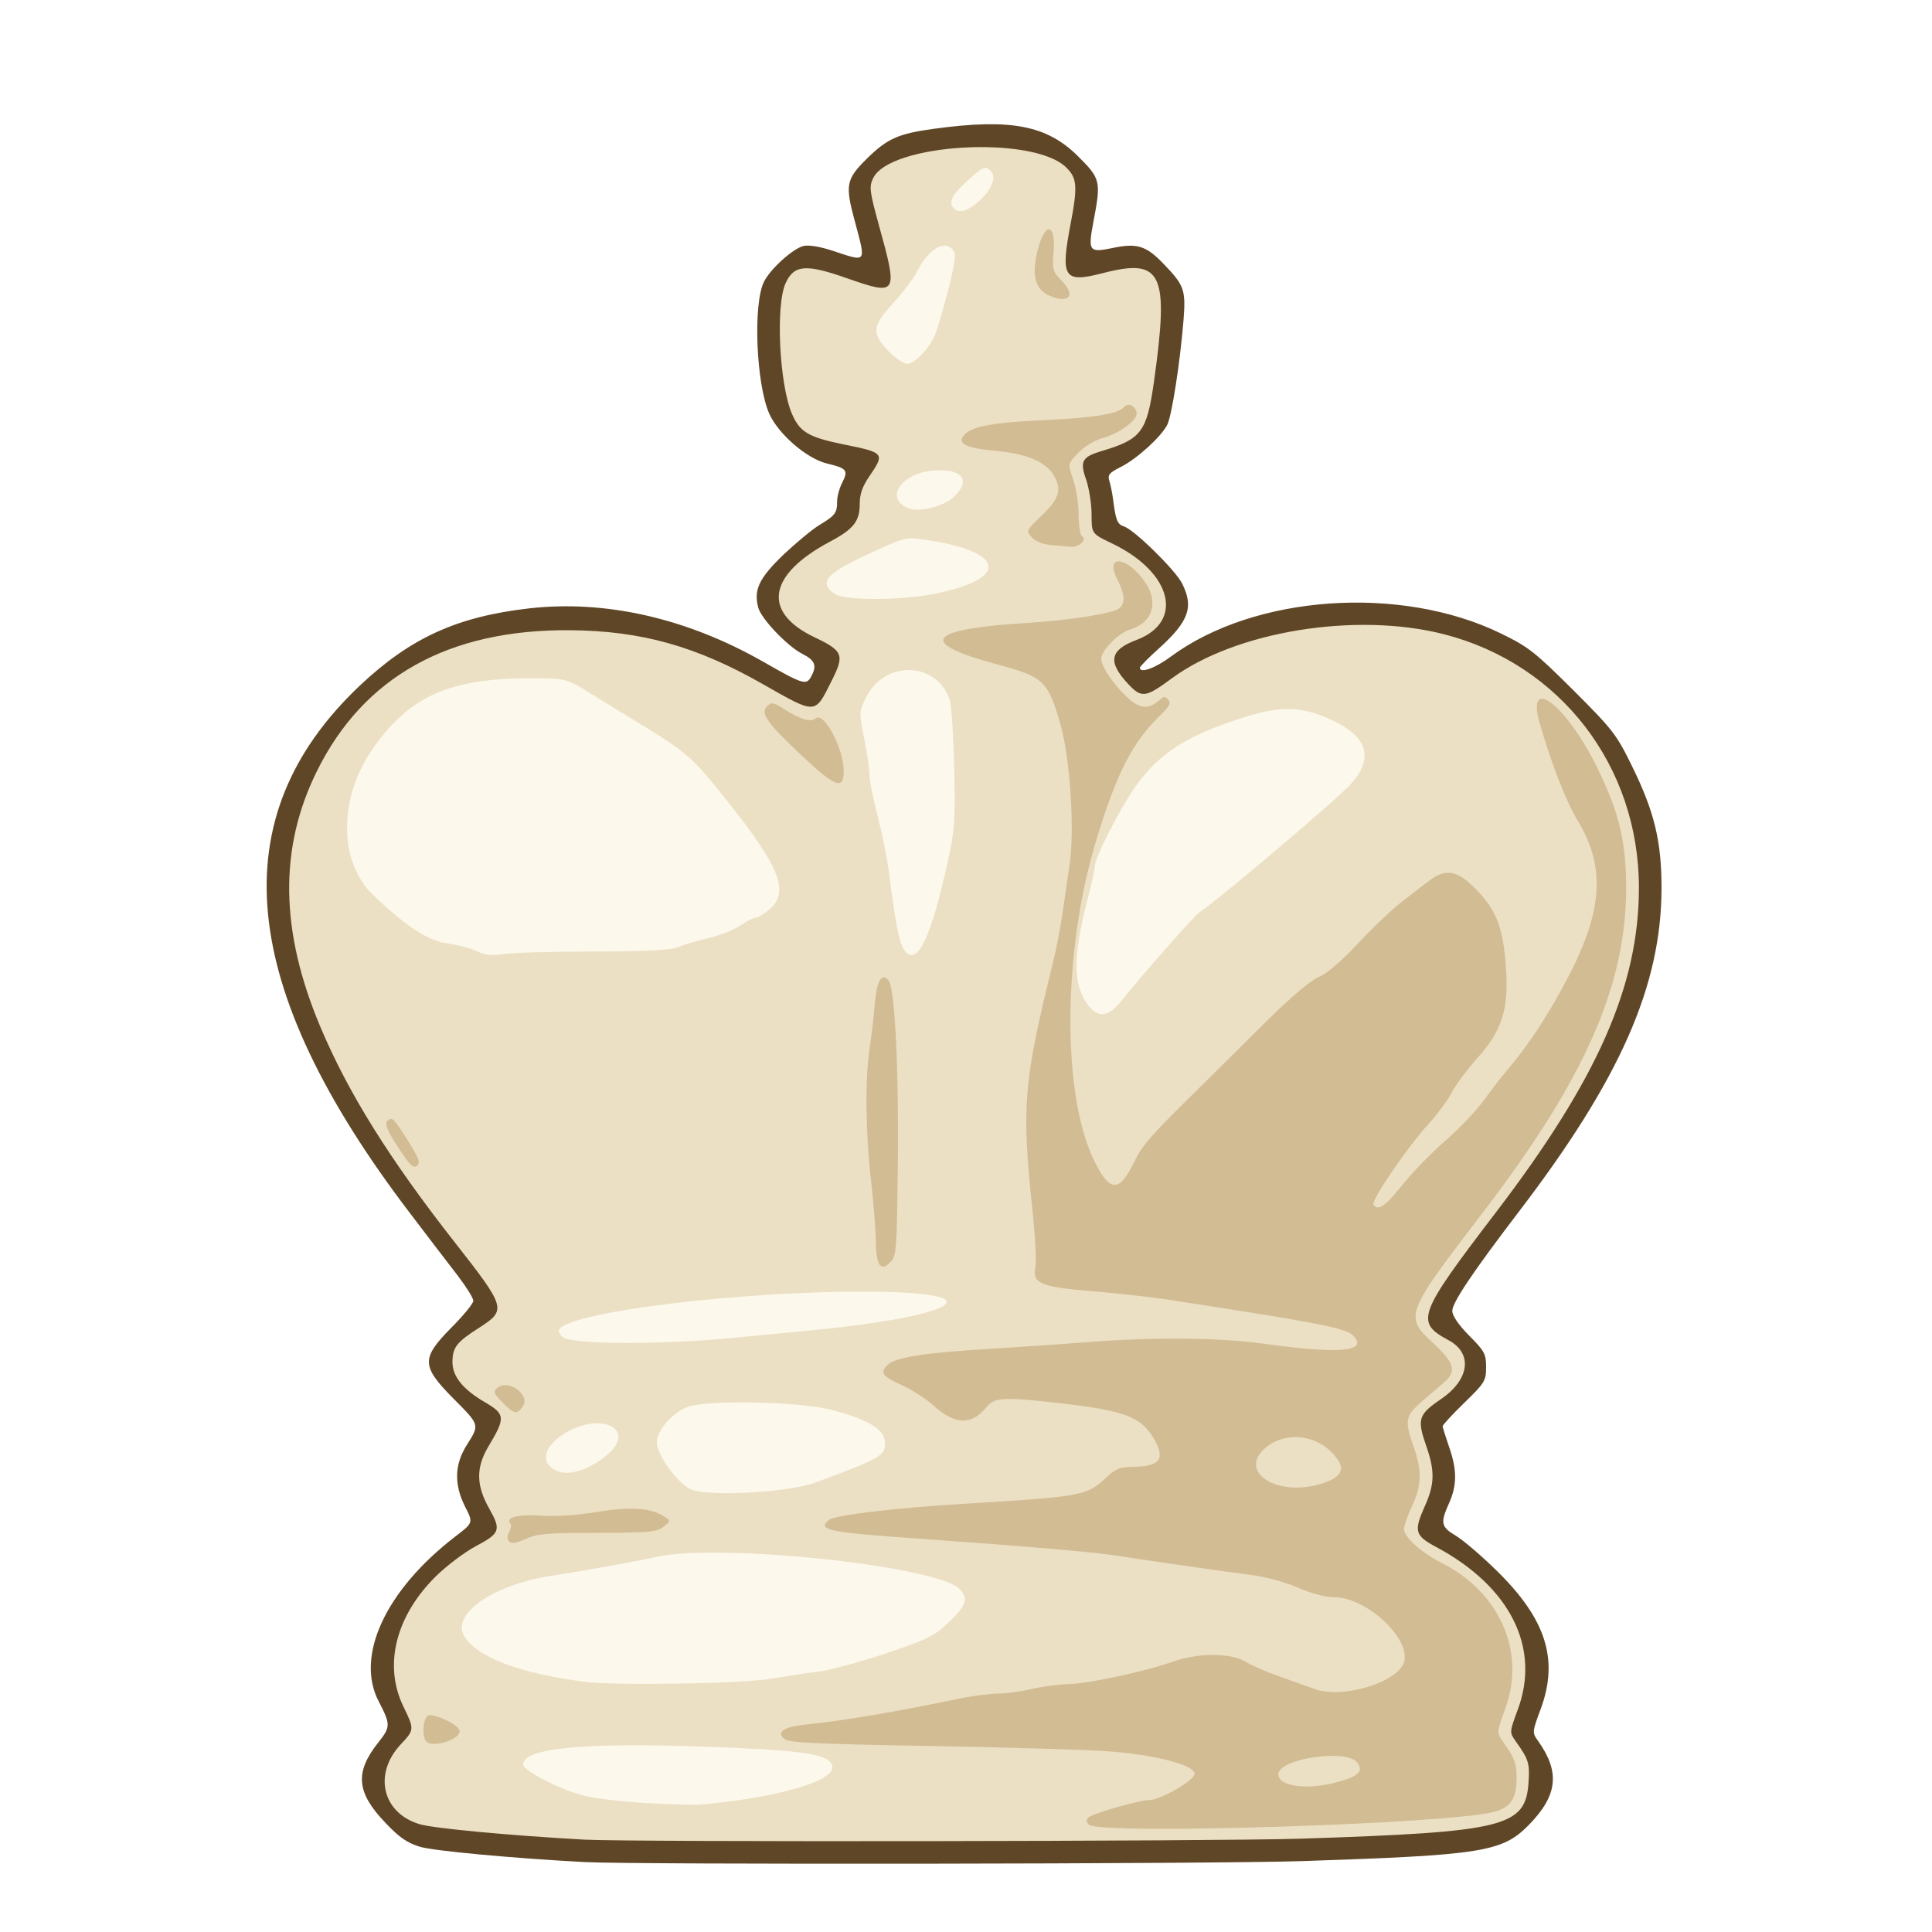
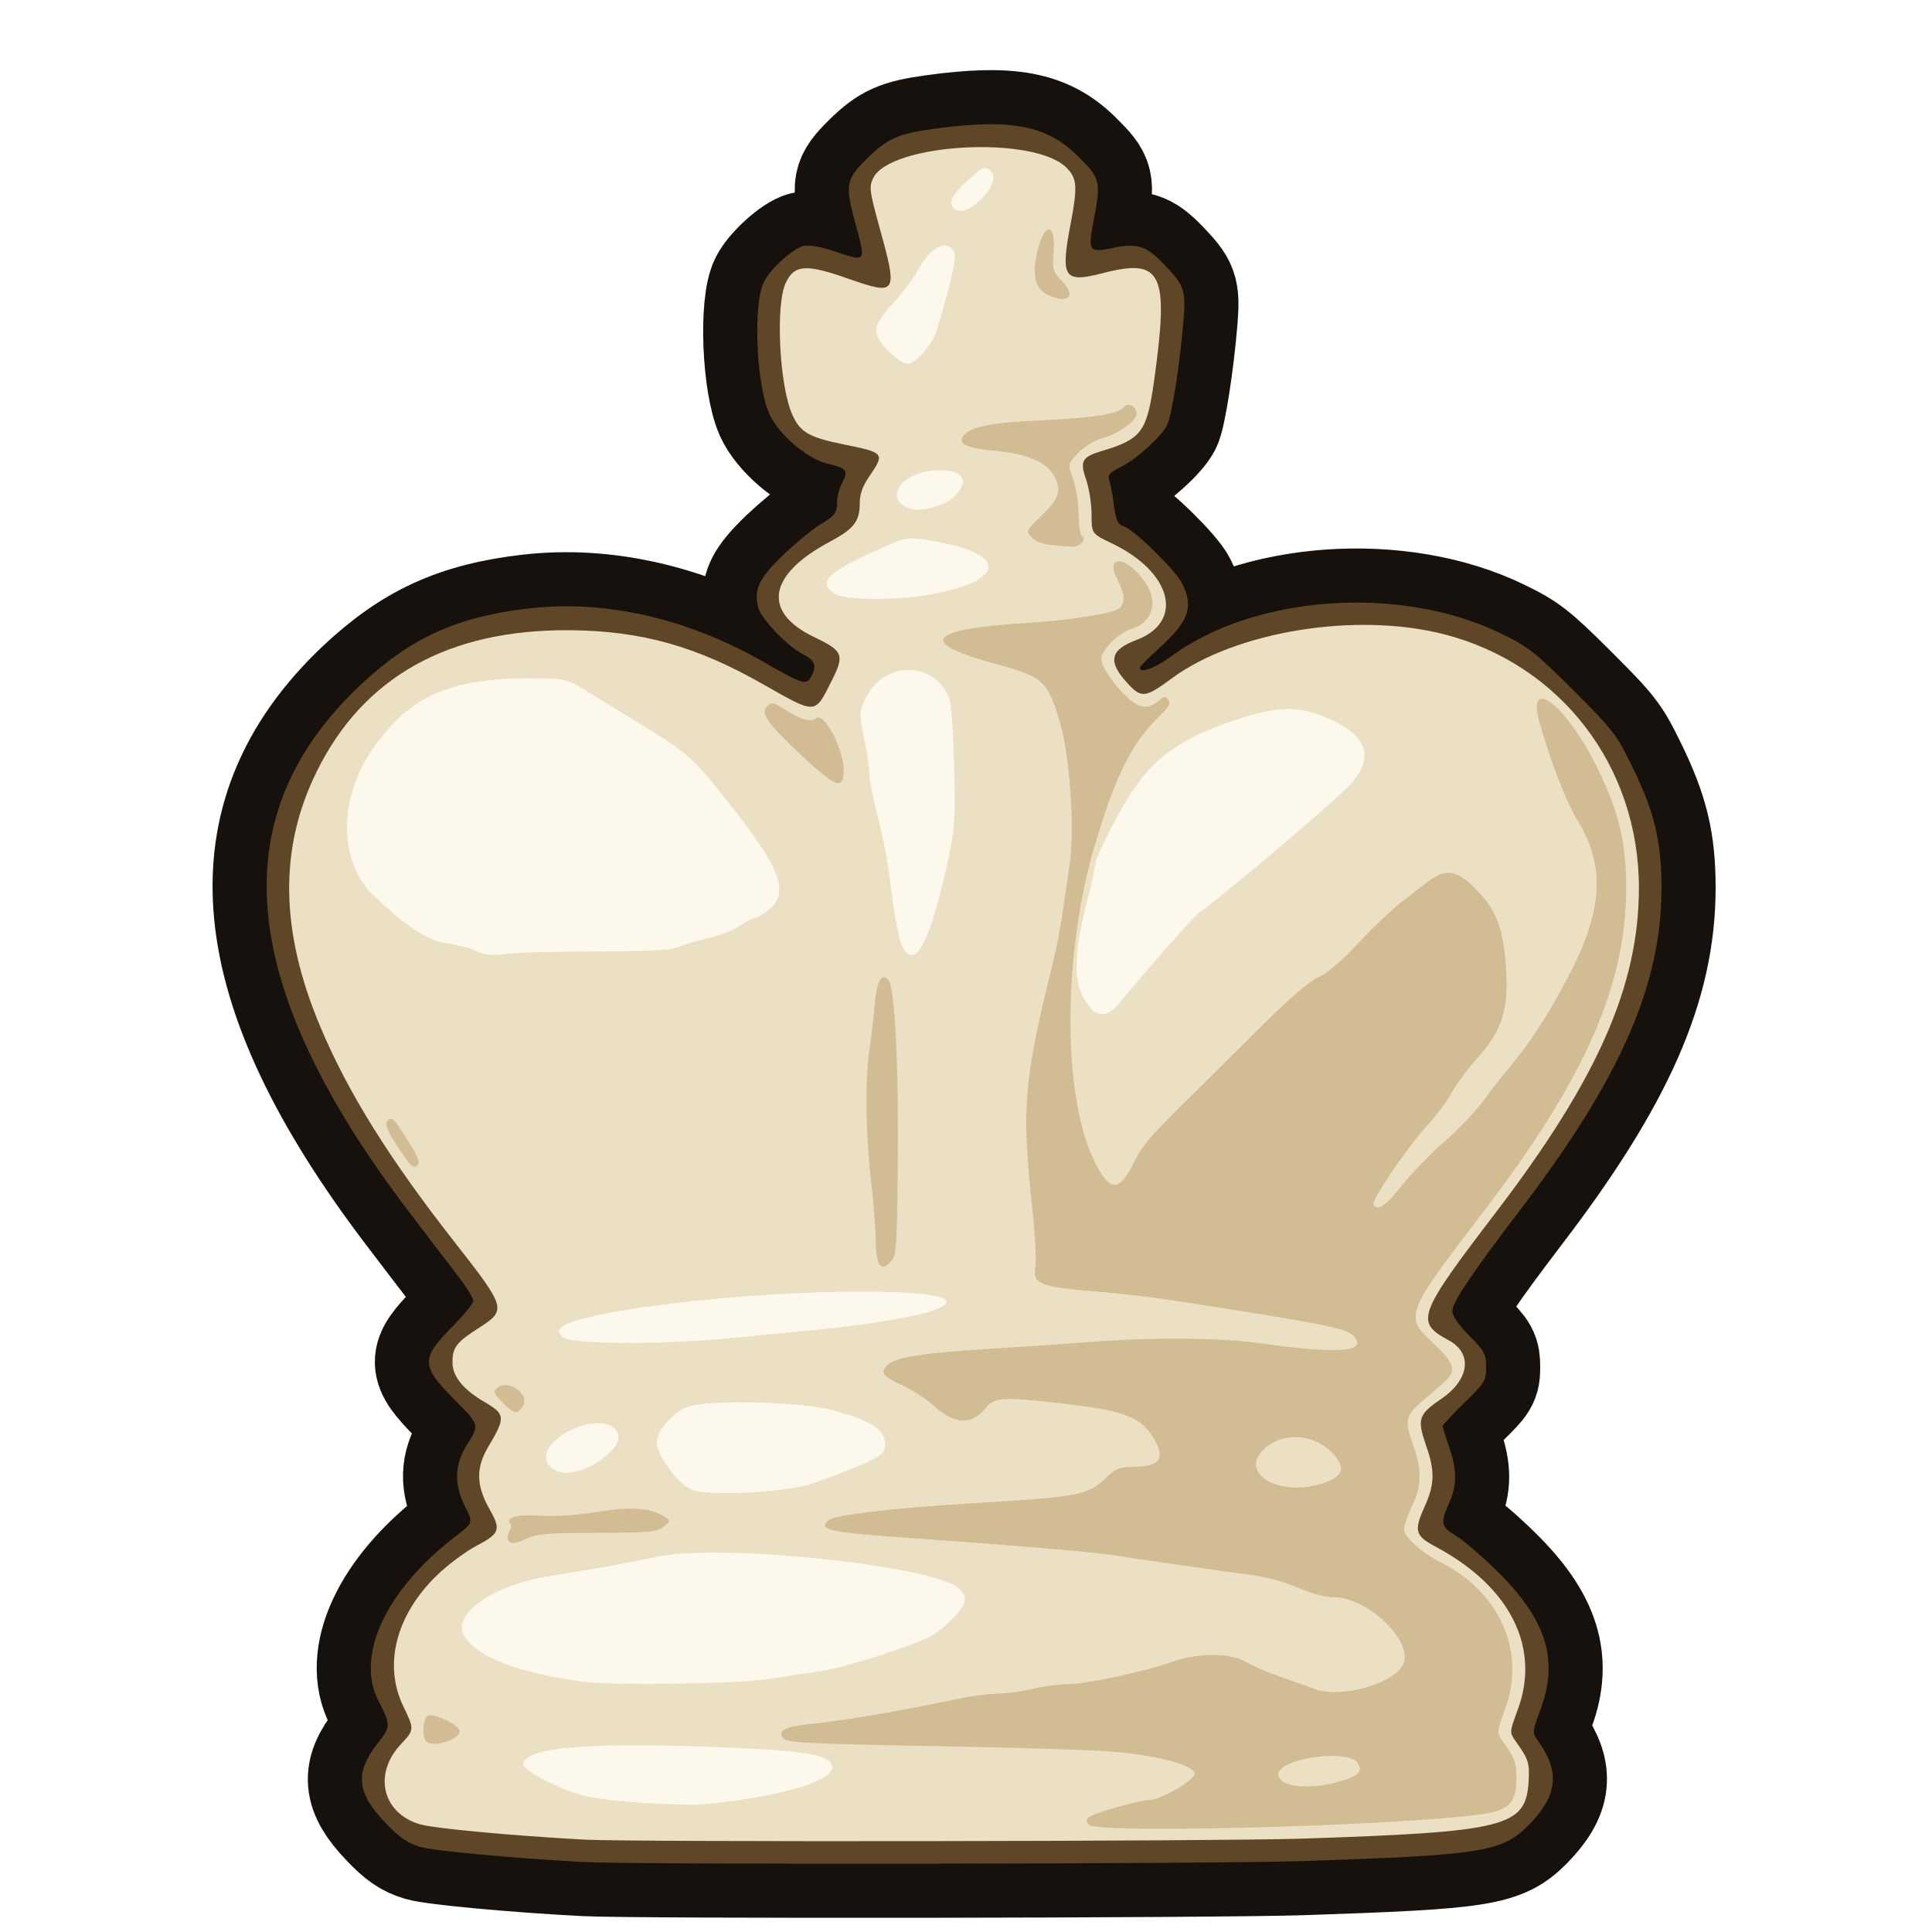
<svg xmlns="http://www.w3.org/2000/svg" viewBox="0 0 100 100">
+   <path fill="#16110d" stroke="#16110d" stroke-width="5.6" stroke-linejoin="round" d="M30.25 96.38C26.49 96.18 22.45 95.80 21.74 95.59C21.08 95.39 20.67 95.11 19.96 94.36C18.44 92.78 18.35 91.73 19.59 90.18C20.22 89.38 20.22 89.26 19.61 88.08C18.37 85.73 19.95 82.32 23.54 79.55C24.50 78.82 24.50 78.82 24.08 78.00C23.49 76.83 23.52 75.80 24.17 74.78C24.83 73.73 24.84 73.77 23.46 72.38C21.80 70.70 21.79 70.31 23.38 68.70C24.00 68.08 24.50 67.46 24.50 67.33C24.50 67.19 24.14 66.62 23.71 66.05C23.27 65.49 22.15 64.01 21.21 62.78C12.27 51.04 11.44 42.29 18.62 35.49C21.24 33.02 23.64 31.92 27.38 31.49C31.35 31.04 35.56 32.00 39.52 34.26C41.58 35.44 41.74 35.48 41.99 35.01C42.29 34.45 42.19 34.18 41.54 33.85C40.75 33.45 39.38 32.01 39.24 31.43C39.01 30.51 39.29 29.93 40.54 28.72C41.21 28.09 42.05 27.39 42.42 27.17C43.23 26.68 43.33 26.55 43.33 25.95C43.33 25.69 43.45 25.26 43.59 24.99C43.92 24.34 43.84 24.24 42.80 23.99C41.76 23.74 40.29 22.47 39.82 21.42C39.13 19.87 38.97 15.69 39.55 14.57C39.89 13.90 41.04 12.87 41.59 12.73C41.85 12.67 42.44 12.76 43.10 12.98C44.89 13.57 44.83 13.65 44.25 11.47C43.73 9.56 43.79 9.28 44.88 8.20C45.93 7.17 46.50 6.92 48.31 6.67C52.30 6.12 54.18 6.48 55.79 8.08C56.97 9.25 57.00 9.37 56.59 11.50C56.31 13.00 56.37 13.09 57.57 12.84C58.84 12.57 59.31 12.71 60.20 13.63C61.30 14.77 61.38 14.99 61.26 16.56C61.08 18.77 60.65 21.55 60.41 22.00C60.08 22.63 58.84 23.75 58.03 24.16C57.41 24.47 57.32 24.58 57.42 24.89C57.48 25.09 57.57 25.51 57.61 25.83C57.75 26.93 57.83 27.14 58.18 27.25C58.71 27.42 60.82 29.49 61.18 30.19C61.80 31.41 61.54 32.15 60.01 33.54C59.45 34.04 59.00 34.50 59.00 34.56C59.00 34.87 59.79 34.59 60.61 33.98C64.93 30.79 72.48 30.26 77.67 32.78C79.11 33.48 79.44 33.74 81.44 35.73C83.49 37.78 83.68 38.03 84.48 39.67C85.63 42.01 86.00 43.55 86.00 45.95C86.00 51.01 83.86 55.86 78.59 62.75C76.24 65.83 75.17 67.42 75.17 67.85C75.17 68.10 75.49 68.57 76.04 69.13C76.84 69.93 76.92 70.08 76.92 70.76C76.92 71.47 76.85 71.58 75.79 72.61C75.17 73.21 74.67 73.76 74.67 73.82C74.67 73.88 74.82 74.35 75.00 74.88C75.42 76.07 75.42 76.88 75.00 77.81C74.54 78.83 74.58 79.03 75.37 79.50C75.75 79.73 76.71 80.55 77.50 81.33C80.02 83.81 80.68 85.89 79.76 88.42C79.30 89.65 79.30 89.68 79.61 90.11C80.76 91.73 80.63 92.93 79.12 94.47C77.75 95.86 76.71 96.02 67.42 96.33C62.97 96.48 32.80 96.52 30.25 96.38Z" />
  <path fill="#5f4626" d="M30.25 96.38C26.49 96.18 22.45 95.80 21.74 95.59C21.08 95.39 20.67 95.11 19.96 94.36C18.44 92.78 18.35 91.73 19.59 90.18C20.22 89.38 20.22 89.26 19.61 88.08C18.37 85.73 19.95 82.32 23.54 79.55C24.50 78.82 24.50 78.82 24.08 78.00C23.49 76.83 23.52 75.80 24.17 74.78C24.83 73.73 24.84 73.77 23.46 72.38C21.80 70.70 21.79 70.31 23.38 68.70C24.00 68.08 24.50 67.46 24.50 67.33C24.50 67.19 24.14 66.62 23.71 66.05C23.27 65.49 22.15 64.01 21.21 62.78C12.27 51.04 11.44 42.29 18.62 35.49C21.24 33.02 23.64 31.92 27.38 31.49C31.35 31.04 35.56 32.00 39.52 34.26C41.58 35.44 41.74 35.48 41.99 35.01C42.29 34.45 42.19 34.18 41.54 33.85C40.75 33.45 39.38 32.01 39.24 31.43C39.01 30.51 39.29 29.93 40.54 28.72C41.21 28.09 42.05 27.39 42.42 27.17C43.23 26.68 43.33 26.55 43.33 25.95C43.33 25.69 43.45 25.26 43.59 24.99C43.92 24.34 43.84 24.24 42.80 23.99C41.76 23.74 40.29 22.47 39.82 21.42C39.13 19.87 38.97 15.69 39.55 14.57C39.89 13.90 41.04 12.87 41.59 12.73C41.85 12.67 42.44 12.76 43.10 12.98C44.89 13.57 44.83 13.65 44.25 11.47C43.73 9.56 43.79 9.28 44.88 8.20C45.93 7.17 46.50 6.92 48.31 6.67C52.30 6.12 54.18 6.48 55.79 8.08C56.97 9.25 57.00 9.37 56.59 11.50C56.31 13.00 56.37 13.09 57.57 12.84C58.84 12.57 59.31 12.71 60.20 13.63C61.30 14.77 61.38 14.99 61.26 16.56C61.08 18.77 60.65 21.55 60.41 22.00C60.08 22.63 58.84 23.75 58.03 24.16C57.41 24.47 57.32 24.58 57.42 24.89C57.48 25.09 57.57 25.51 57.61 25.83C57.75 26.93 57.83 27.14 58.18 27.25C58.71 27.42 60.82 29.49 61.18 30.19C61.80 31.41 61.54 32.15 60.01 33.54C59.45 34.04 59.00 34.50 59.00 34.56C59.00 34.87 59.79 34.59 60.61 33.98C64.93 30.79 72.48 30.26 77.67 32.78C79.11 33.48 79.44 33.74 81.44 35.73C83.49 37.78 83.68 38.03 84.48 39.67C85.63 42.01 86.00 43.55 86.00 45.95C86.00 51.01 83.86 55.86 78.59 62.75C76.24 65.83 75.17 67.42 75.17 67.85C75.17 68.10 75.49 68.57 76.04 69.13C76.84 69.93 76.92 70.08 76.92 70.76C76.92 71.47 76.85 71.58 75.79 72.61C75.17 73.21 74.67 73.76 74.67 73.82C74.67 73.88 74.82 74.35 75.00 74.88C75.42 76.07 75.42 76.88 75.00 77.81C74.54 78.83 74.58 79.03 75.37 79.50C75.75 79.73 76.71 80.55 77.50 81.33C80.02 83.81 80.68 85.89 79.76 88.42C79.30 89.65 79.30 89.68 79.61 90.11C80.76 91.73 80.63 92.93 79.12 94.47C77.75 95.86 76.71 96.02 67.42 96.33C62.97 96.48 32.80 96.52 30.25 96.38Z" />
  <path fill="#ece0c4" d="M30.25 95.22C26.46 95.01 22.45 94.64 21.72 94.42C19.78 93.84 19.31 91.81 20.75 90.28C21.45 89.54 21.45 89.50 20.88 88.33C19.84 86.19 20.48 83.64 22.57 81.58C23.13 81.03 24.05 80.34 24.61 80.04C25.89 79.36 25.95 79.20 25.32 78.08C24.64 76.88 24.63 75.96 25.28 74.87C26.17 73.38 26.16 73.20 25.10 72.58C23.97 71.92 23.42 71.25 23.42 70.51C23.42 69.74 23.63 69.47 24.79 68.73C26.23 67.81 26.20 67.70 23.56 64.33C20.16 60.00 18.03 56.58 16.59 53.17C14.49 48.20 14.43 43.90 16.40 39.92C18.82 35.02 23.23 32.57 29.50 32.62C33.21 32.65 36.05 33.45 39.52 35.43C42.25 36.98 42.17 36.99 43.02 35.29C43.73 33.89 43.66 33.70 42.13 32.97C39.43 31.67 39.75 29.74 42.97 28.03C44.19 27.38 44.50 26.98 44.50 26.07C44.50 25.58 44.64 25.17 45.00 24.65C45.81 23.46 45.79 23.43 43.65 23.00C41.85 22.63 41.40 22.36 41.00 21.44C40.34 19.94 40.13 15.79 40.67 14.64C41.11 13.70 41.72 13.65 43.89 14.42C46.45 15.31 46.49 15.25 45.49 11.65C45.01 9.90 44.98 9.67 45.19 9.23C46.05 7.41 53.52 6.99 55.20 8.68C55.75 9.22 55.78 9.66 55.42 11.56C54.88 14.38 55.05 14.66 57.07 14.14C60.16 13.34 60.52 14.11 59.73 19.75C59.36 22.36 59.08 22.73 57.04 23.34C56.00 23.65 55.88 23.87 56.22 24.83C56.37 25.27 56.50 26.08 56.50 26.63C56.50 27.62 56.50 27.62 57.54 28.12C60.67 29.61 61.32 32.19 58.81 33.13C57.43 33.65 57.32 34.26 58.41 35.42C59.09 36.14 59.30 36.11 60.64 35.12C63.96 32.67 70.19 31.66 74.75 32.83C80.77 34.38 84.83 39.66 84.83 45.95C84.83 51.01 82.69 55.86 77.43 62.75C73.38 68.05 73.23 68.43 74.98 69.37C76.24 70.05 76.07 71.41 74.58 72.42C73.41 73.22 73.34 73.45 73.82 74.84C74.28 76.15 74.26 76.84 73.73 78.00C73.17 79.26 73.24 79.49 74.35 80.08C78.17 82.13 79.75 85.28 78.56 88.49C78.13 89.65 78.13 89.67 78.44 90.11C79.12 91.06 79.18 91.26 79.12 92.21C78.98 94.56 77.97 94.82 67.33 95.17C62.95 95.31 32.76 95.35 30.25 95.22Z" />
  <path fill="#d2bc94" d="M56.35 94.44C56.21 94.27 56.21 94.17 56.37 94.05C56.66 93.83 58.99 93.17 59.48 93.17C60.06 93.17 61.83 92.15 61.83 91.81C61.83 91.35 59.74 90.81 57.25 90.64C56.06 90.56 51.89 90.44 47.98 90.37C42.32 90.27 40.83 90.20 40.61 90.02C40.16 89.65 40.56 89.38 41.72 89.26C43.75 89.05 46.28 88.62 49.75 87.90C50.39 87.77 51.25 87.66 51.67 87.66C52.08 87.66 52.87 87.55 53.42 87.42C53.97 87.29 54.80 87.18 55.27 87.17C56.24 87.17 59.30 86.51 60.70 86.01C62.01 85.54 63.71 85.54 64.49 86.02C64.81 86.21 65.56 86.54 66.16 86.75C66.76 86.96 67.62 87.27 68.07 87.43C69.43 87.92 72.15 87.15 72.63 86.14C73.18 84.97 70.80 82.67 69.04 82.67C68.59 82.67 67.87 82.48 67.19 82.18C66.58 81.91 65.52 81.62 64.83 81.53C63.18 81.32 58.84 80.69 57.58 80.49C56.64 80.34 52.53 79.99 47.83 79.66C42.80 79.31 42.27 79.20 42.91 78.67C43.22 78.42 46.30 78.05 50.00 77.83C56.06 77.46 56.26 77.42 57.29 76.45C57.75 76.01 57.97 75.93 58.71 75.92C60.08 75.90 60.34 75.48 59.68 74.39C59.03 73.33 58.15 73.01 54.96 72.64C51.89 72.29 51.48 72.32 51.04 72.86C50.27 73.79 49.41 73.75 48.28 72.72C47.92 72.40 47.22 71.94 46.73 71.72C45.66 71.23 45.53 71.06 45.94 70.65C46.33 70.26 47.81 70.02 51.17 69.82C52.59 69.73 54.88 69.58 56.25 69.47C59.77 69.20 63.09 69.23 65.42 69.55C69.38 70.10 70.86 69.96 70.03 69.12C69.64 68.73 68.09 68.44 60.25 67.24C59.42 67.12 57.74 66.93 56.50 66.83C53.84 66.61 53.43 66.43 53.59 65.59C53.65 65.28 53.58 63.96 53.44 62.64C52.87 57.27 52.97 56.00 54.50 49.83C54.67 49.15 54.89 47.98 55.00 47.25C55.10 46.52 55.27 45.40 55.36 44.77C55.63 43.01 55.39 39.23 54.89 37.50C54.25 35.26 54.02 35.04 51.69 34.41C47.43 33.27 47.91 32.57 53.17 32.24C55.35 32.11 57.61 31.75 57.93 31.49C58.25 31.22 58.23 30.77 57.84 30.01C57.14 28.65 58.35 28.78 59.29 30.16C59.99 31.19 59.64 32.25 58.50 32.58C57.91 32.75 57.00 33.67 57.00 34.09C57.00 34.53 57.75 35.59 58.49 36.22C59.06 36.70 59.48 36.70 60.02 36.23C60.24 36.03 60.32 36.03 60.47 36.22C60.62 36.39 60.53 36.57 60.07 37.01C58.61 38.41 57.76 40.08 56.69 43.67C55.02 49.25 54.97 56.53 56.58 59.96C57.41 61.71 57.90 61.77 58.67 60.21C59.13 59.26 59.52 58.82 61.92 56.46C62.83 55.56 64.48 53.93 65.58 52.83C66.84 51.59 67.83 50.75 68.25 50.57C68.68 50.40 69.42 49.76 70.32 48.80C71.09 47.98 72.13 46.99 72.64 46.61C73.14 46.23 73.72 45.78 73.93 45.62C74.82 44.92 75.43 45.03 76.42 46.05C77.47 47.13 77.81 48.04 77.95 50.13C78.10 52.22 77.73 53.38 76.48 54.75C75.95 55.35 75.35 56.15 75.15 56.54C74.95 56.93 74.40 57.67 73.94 58.18C72.89 59.31 70.96 62.14 71.09 62.35C71.31 62.70 71.71 62.43 72.57 61.35C73.07 60.72 74.07 59.69 74.78 59.07C75.50 58.45 76.41 57.49 76.82 56.93C77.22 56.37 77.78 55.65 78.07 55.32C79.09 54.12 80.13 52.55 81.13 50.64C82.96 47.17 83.11 44.90 81.69 42.53C81.06 41.48 80.34 39.65 79.70 37.46C78.95 34.86 81.07 36.47 82.66 39.71C83.79 42.00 84.17 43.55 84.17 45.95C84.17 51.01 82.03 55.86 76.76 62.75C72.73 68.01 72.69 68.13 74.14 69.48C75.27 70.52 75.41 70.96 74.79 71.51C74.59 71.69 74.06 72.15 73.62 72.52C72.73 73.30 72.69 73.51 73.17 74.88C73.61 76.13 73.59 76.89 73.08 77.97C72.85 78.47 72.67 78.99 72.67 79.15C72.67 79.55 73.60 80.39 74.59 80.88C77.62 82.39 78.99 85.50 77.92 88.42C77.47 89.65 77.47 89.68 77.77 90.11C78.38 90.97 78.50 91.26 78.50 92.00C78.50 93.08 78.21 93.53 77.38 93.77C75.17 94.41 56.81 94.99 56.35 94.44ZM69.15 92.26C70.31 91.95 70.59 91.69 70.26 91.24C69.72 90.50 66.17 91.02 66.17 91.84C66.17 92.46 67.63 92.66 69.15 92.26ZM22.04 90.11C21.84 89.86 21.89 89.04 22.12 88.82C22.30 88.63 23.54 89.15 23.76 89.51C24.04 89.96 22.37 90.55 22.04 90.11ZM26.36 79.79C26.24 79.67 26.24 79.52 26.35 79.29C26.45 79.12 26.48 78.93 26.43 78.88C26.11 78.55 26.77 78.37 27.97 78.45C28.75 78.50 29.88 78.43 30.88 78.26C32.61 77.98 33.65 78.04 34.32 78.46C34.73 78.71 34.73 78.71 34.35 79.02C34.00 79.30 33.63 79.33 30.94 79.34C28.34 79.34 27.82 79.38 27.23 79.65C26.74 79.87 26.48 79.92 26.36 79.79ZM68.35 76.81C69.33 76.52 69.62 76.12 69.26 75.58C68.42 74.30 66.63 73.99 65.50 74.94C64.05 76.17 66.07 77.49 68.35 76.81ZM26.03 72.61C25.54 72.11 25.51 72.03 25.75 71.83C26.31 71.37 27.45 72.18 27.07 72.78C26.78 73.23 26.60 73.20 26.03 72.61ZM45.54 65.47C45.42 65.36 45.33 64.82 45.33 64.26C45.33 63.70 45.22 62.27 45.08 61.08C44.80 58.57 44.77 55.91 45.01 54.25C45.11 53.61 45.23 52.58 45.28 51.96C45.38 50.76 45.64 50.32 45.99 50.74C46.32 51.13 46.53 55.35 46.47 60.36C46.42 64.76 46.40 65.01 46.08 65.33C45.81 65.60 45.69 65.63 45.54 65.47ZM20.61 59.39C20.07 58.57 19.91 58.19 20.03 58.04C20.27 57.76 20.37 57.85 21.13 59.07C21.69 59.96 21.77 60.18 21.58 60.34C21.39 60.49 21.20 60.31 20.61 59.39ZM41.55 39.16C39.68 37.40 39.34 36.92 39.71 36.55C39.93 36.33 40.04 36.35 40.60 36.71C41.47 37.25 41.97 37.40 42.23 37.18C42.65 36.83 43.67 38.75 43.67 39.89C43.67 40.90 43.26 40.76 41.55 39.16ZM54.39 28.21C53.97 28.17 53.58 28.02 53.40 27.81C53.10 27.48 53.11 27.46 53.88 26.72C54.80 25.84 54.96 25.39 54.59 24.69C54.21 23.94 53.20 23.49 51.56 23.34C49.96 23.19 49.50 22.96 49.93 22.49C50.31 22.07 51.42 21.86 54.01 21.75C56.60 21.63 57.89 21.42 58.18 21.07C58.40 20.80 58.83 21.03 58.83 21.42C58.83 21.78 57.92 22.43 57.12 22.66C56.67 22.78 56.14 23.10 55.81 23.44C55.26 24.01 55.26 24.01 55.55 24.82C55.70 25.26 55.83 26.08 55.83 26.64C55.83 27.19 55.91 27.70 56.01 27.76C56.28 27.92 55.85 28.34 55.44 28.30C55.24 28.29 54.77 28.25 54.39 28.21ZM54.38 15.33C53.65 15.04 53.42 14.42 53.63 13.31C53.96 11.52 54.68 11.35 54.53 13.09C54.46 13.96 54.49 14.06 54.98 14.56C55.68 15.29 55.35 15.72 54.38 15.33Z" />
  <path fill="#fcf8ec" d="M33.50 93.33C32.26 93.26 30.79 93.09 30.25 92.95C28.99 92.63 27.08 91.65 27.08 91.33C27.08 90.42 30.64 90.14 38.04 90.47C41.97 90.64 43.08 90.87 43.08 91.49C43.08 92.22 40.15 93.05 36.33 93.40C36.01 93.43 34.74 93.40 33.50 93.33ZM30.25 87.05C26.88 86.60 24.75 85.80 24.05 84.72C23.30 83.58 25.48 82.04 28.50 81.57C30.70 81.22 32.72 80.86 34.00 80.58C37.27 79.86 48.55 81.06 49.67 82.25C50.15 82.76 50.02 83.11 49.03 84.04C48.34 84.69 47.93 84.88 45.86 85.58C44.55 86.01 43.01 86.43 42.45 86.51C41.88 86.58 40.67 86.76 39.76 86.91C38.22 87.15 31.72 87.25 30.25 87.05ZM35.84 77.12C35.14 76.87 34.00 75.35 34.00 74.64C34.00 74.03 34.84 73.08 35.63 72.81C36.69 72.44 41.47 72.55 43.06 72.98C44.93 73.48 45.74 73.96 45.80 74.60C45.87 75.33 45.67 75.45 42.17 76.75C40.85 77.23 36.86 77.47 35.84 77.12ZM28.89 76.16C27.84 75.75 28.14 74.74 29.50 74.04C31.28 73.14 32.81 74.01 31.54 75.20C30.70 75.99 29.53 76.41 28.89 76.16ZM29.10 69.19C28.88 68.94 28.87 68.85 29.04 68.71C30.28 67.73 40.17 66.67 46.21 66.88C51.33 67.05 49.06 68.16 42.17 68.84C41.20 68.93 39.29 69.12 37.92 69.25C34.11 69.62 29.47 69.59 29.10 69.19ZM56.35 52.06C55.54 51.04 55.52 49.58 56.26 46.67C56.49 45.81 56.67 44.98 56.67 44.83C56.67 44.39 57.98 41.83 58.77 40.71C60.00 38.99 61.40 38.09 64.25 37.17C66.35 36.49 67.47 36.54 69.14 37.37C70.95 38.27 71.11 39.49 69.61 40.89C67.89 42.50 62.98 46.62 62.05 47.25C61.80 47.41 59.12 50.46 58.03 51.82C57.38 52.63 56.85 52.71 56.35 52.06ZM24.67 49.23C24.35 49.08 23.67 48.90 23.16 48.83C22.16 48.70 21.01 47.95 19.32 46.33C17.51 44.60 17.51 41.30 19.31 38.73C21.28 35.92 23.44 35.03 28.04 35.11C29.25 35.13 29.41 35.17 30.46 35.83C31.08 36.21 32.00 36.77 32.50 37.08C35.30 38.77 35.72 39.10 36.98 40.64C40.32 44.72 40.95 46.12 39.82 47.07C39.54 47.31 39.22 47.50 39.11 47.50C39.00 47.50 38.64 47.68 38.31 47.91C37.98 48.13 37.23 48.43 36.65 48.56C36.06 48.70 35.36 48.91 35.08 49.03C34.72 49.18 33.52 49.24 30.75 49.25C28.64 49.25 26.54 49.31 26.08 49.38C25.45 49.47 25.11 49.44 24.67 49.23ZM46.77 49.12C46.54 48.77 46.33 47.68 46.00 45.07C45.92 44.42 45.66 43.15 45.43 42.25C45.19 41.34 45.00 40.37 45.00 40.09C45.00 39.81 44.88 38.97 44.73 38.22C44.46 36.85 44.46 36.85 44.85 36.06C45.82 34.14 48.52 34.25 49.16 36.24C49.25 36.52 49.35 38.10 49.39 39.75C49.45 42.45 49.42 42.93 49.06 44.58C48.17 48.66 47.42 50.14 46.77 49.12ZM43.20 30.74C42.34 30.13 42.76 29.67 45.16 28.58C46.89 27.78 46.89 27.78 48.09 27.97C52.06 28.59 52.21 29.96 48.40 30.73C46.61 31.09 43.71 31.09 43.20 30.74ZM47.07 26.32C45.64 25.80 46.76 24.34 48.59 24.34C49.89 24.33 50.22 24.91 49.37 25.72C48.86 26.20 47.62 26.53 47.07 26.32ZM45.97 18.16C45.10 17.24 45.14 16.88 46.24 15.68C46.74 15.13 47.29 14.40 47.47 14.05C48.11 12.81 48.96 12.35 49.38 13.02C49.54 13.26 49.22 14.69 48.47 17.14C48.24 17.87 47.39 18.83 46.96 18.83C46.77 18.83 46.33 18.53 45.97 18.16ZM49.35 10.76C49.08 10.44 49.29 10.06 50.16 9.28C50.90 8.60 51.04 8.56 51.32 8.90C51.57 9.20 51.33 9.79 50.73 10.36C50.11 10.93 49.60 11.08 49.35 10.76Z" />
</svg>
